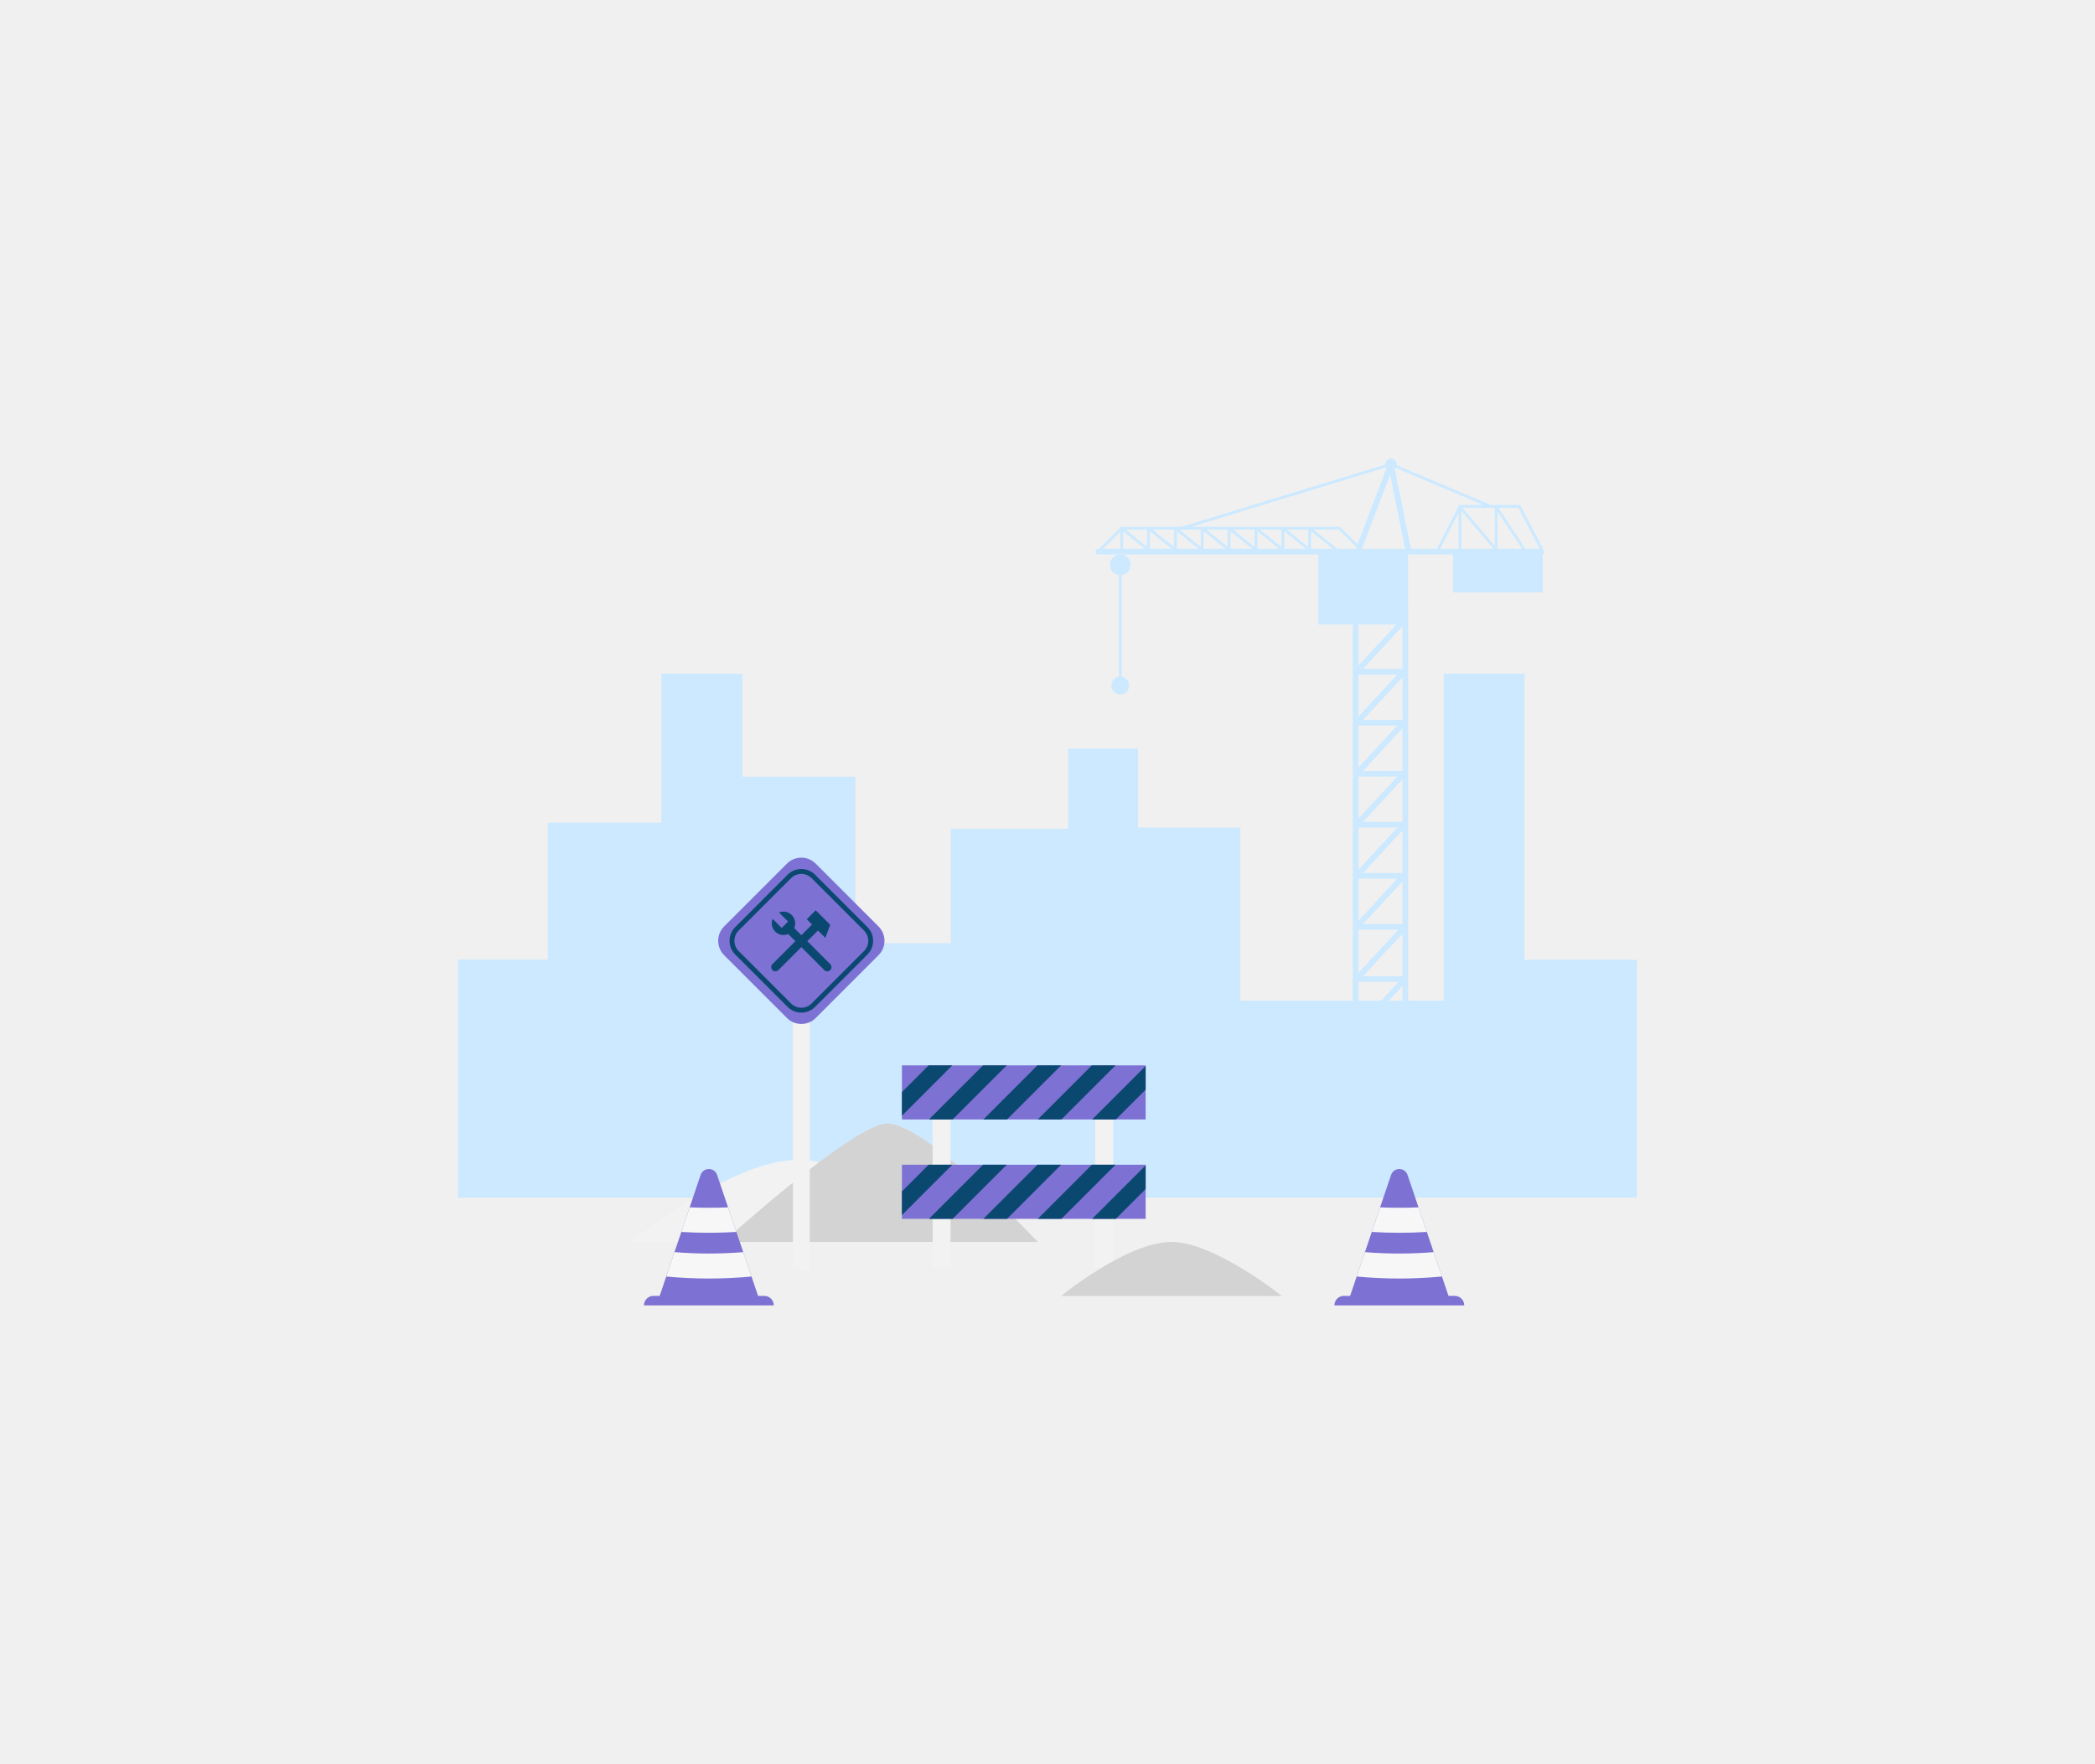
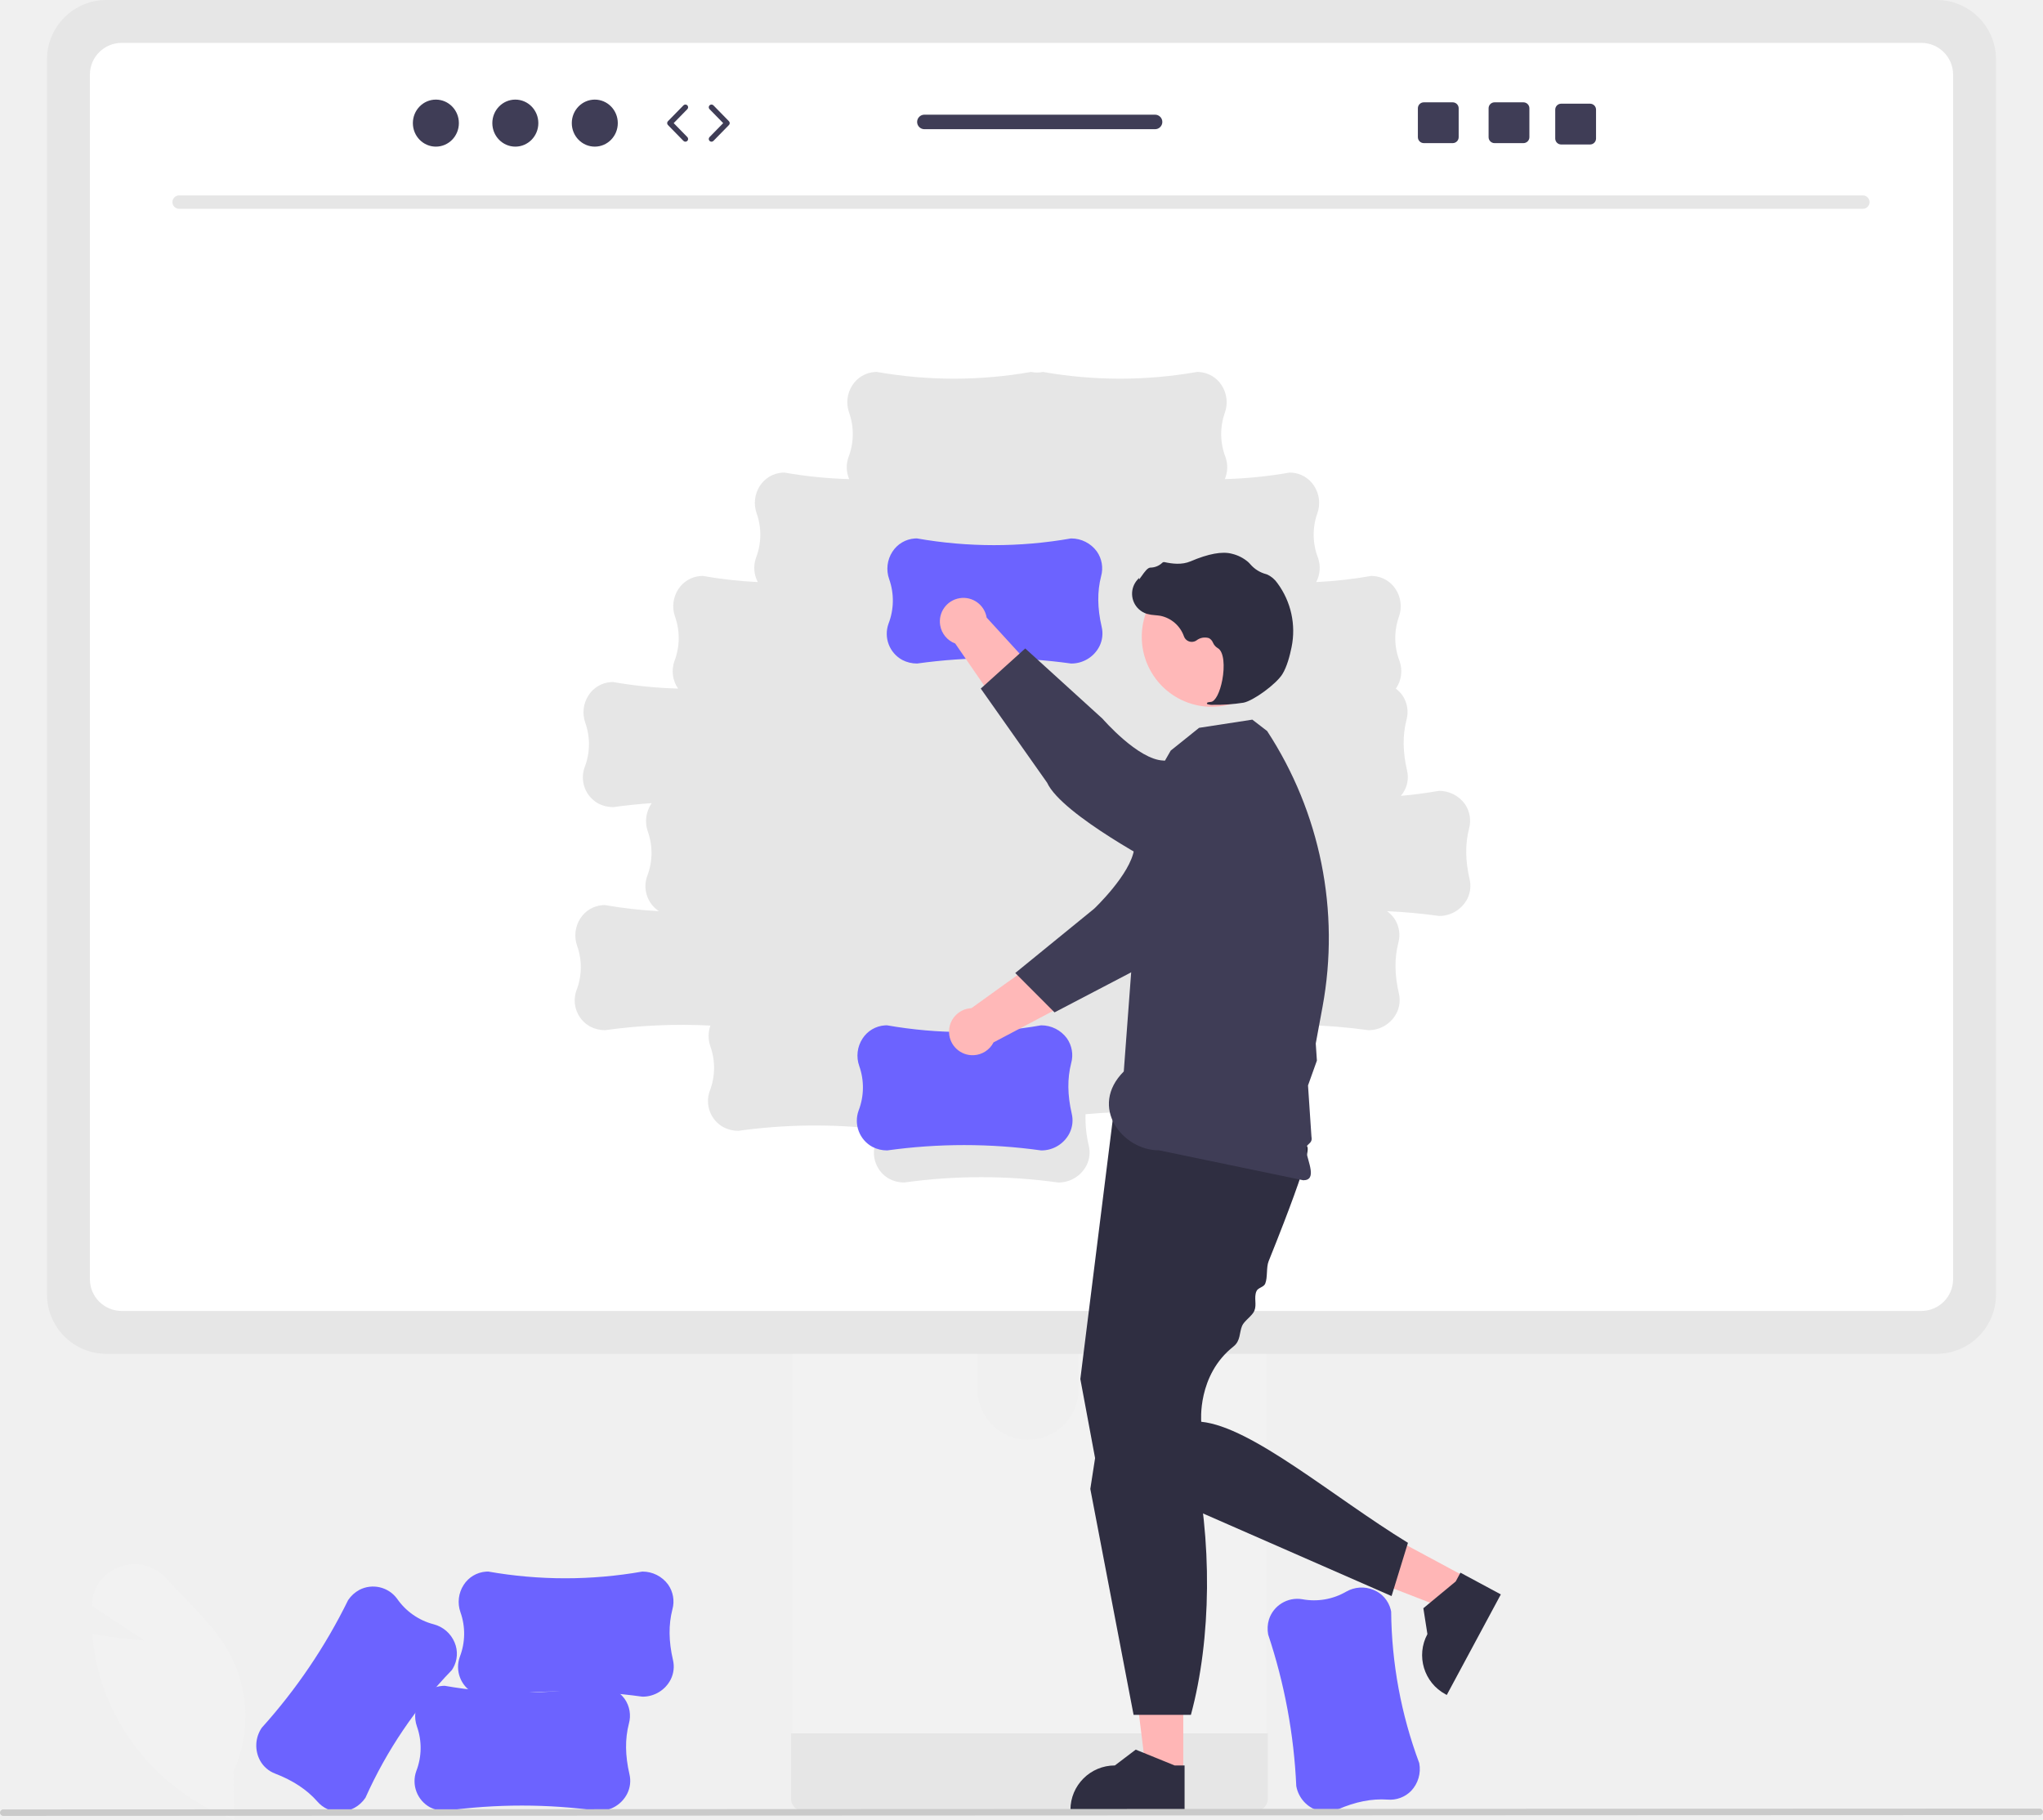
- <svg xmlns="http://www.w3.org/2000/svg" version="1.1" x="0px" y="0px" width="500px" height="421px" viewBox="0 0 500 421" enable-background="new 0 0 500 421" xml:space="preserve">
-   <g id="BACKGROUND">
- </g>
-   <g id="OBJECTS">
- </g>
-   <g id="DESIGNED_BY_FREEPIK">
-     <g>
-       <g>
-         <path fill="#CCE9FF" d="M363.845,229.074v-68.304h-19.303v78.052h-8.475v-94.347h-0.021v-12.15h10.764v9.048h21.41v-9.163     c0.033-0.021,0.066-0.038,0.094-0.063l0.002,0.001c0.053,0,0.107-0.013,0.156-0.038c0.166-0.087,0.229-0.291,0.143-0.456     l-0.119-0.228c-0.016-0.045-0.041-0.083-0.064-0.123l-5.648-10.791h-7.004l-22.463-9.481c0.012-0.072,0.021-0.144,0.021-0.219     c0-0.751-0.607-1.359-1.359-1.359s-1.361,0.608-1.361,1.359c0,0.026,0.008,0.05,0.008,0.076l-48.693,14.848h-14.363l-5.24,5.238     h-0.213c-0.371,0-0.674,0.303-0.674,0.676s0.303,0.676,0.674,0.676h5.25h47.271v16.731h8.225v89.766h-5.451h-21.398v-41.316     h-24.412V178.69H254.94v19.105h-28.025v27.33h-22.771v-39.765h-26.984v-24.591h-8.025h-3.619h-7.656v35.566h-27.135v32.656     h-21.396v56.838h1.355h193.791h11.406h39.893h34.9v-56.757H363.845z M286.597,126.41v4.136l-5.117-4.136H286.597z      M331.778,113.238l3.572,17.735h-10.289l-0.018-0.018L331.778,113.238z M323.593,130.974h-4.42l-5.646-4.563h6.016l4.191,4.193     L323.593,130.974z M268.042,126.778l5.191,4.195h-5.191V126.778z M268.659,126.41h5.119v4.137L268.659,126.41z M274.452,130.974     v-4.195l5.189,4.195H274.452z M275.069,126.41h5.117v4.136L275.069,126.41z M280.862,130.974v-4.195l5.189,4.195H280.862z      M287.271,130.974v-4.195l5.191,4.195H287.271z M287.888,126.41h5.119v4.137L287.888,126.41z M293.681,130.974v-4.195     l5.189,4.195H293.681z M294.298,126.41h5.117v4.137L294.298,126.41z M300.091,130.974v-4.195l5.189,4.195H300.091z      M300.708,126.41h5.117v4.136L300.708,126.41z M306.499,130.974v-4.195l5.191,4.195H306.499z M307.116,126.41h5.119v4.137     L307.116,126.41z M312.909,130.974v-4.195l5.189,4.195H312.909z M356.745,121.187v9.109l-7.719-9.109H356.745z M348.774,121.933     l7.66,9.041h-7.66V121.933z M357.421,130.974v-8.838l5.842,8.838H357.421z M348.101,130.974h-4.387l4.387-8.629V130.974z      M367.497,130.974h-3.426l-6.469-9.787h4.771L367.497,130.974z M354.044,120.512h-5.77l-5.318,10.462h-6.248     c-0.002-0.033,0.006-0.066,0-0.101l-3.838-19.043c0.064-0.055,0.121-0.115,0.172-0.181L354.044,120.512z M330.827,111.531     c0.031,0.05,0.066,0.094,0.104,0.139l-6.934,18.241l-4.176-4.176h-35.576L330.827,111.531z M263.28,130.974l4.088-4.085v4.085     H263.28z M331.466,238.822l3.252-3.514v3.514H331.466z M324.212,173.159h9.281l-9.281,10.024V173.159z M325.31,208.351     l9.408-10.16v10.16H325.31z M325.31,196.156l9.408-10.161v10.161H325.31z M325.31,183.983l9.408-10.161v10.161H325.31z      M334.718,171.81h-9.408l9.408-10.16V171.81z M324.212,185.333h9.281l-9.281,10.023V185.333z M324.212,197.506h9.301     l-9.301,10.046V197.506z M324.212,209.702h9.279l-9.279,10.022V209.702z M334.718,210.364v10.16h-9.408L334.718,210.364z      M334.718,159.637h-9.408l9.408-10.161V159.637z M333.491,160.986l-9.279,10.023v-10.023H333.491z M324.212,221.874h9.559     l-9.559,10.323V221.874z M334.718,222.836v10.161h-9.408L334.718,222.836z M333.267,149.057l-9.055,9.78v-9.78H333.267z      M324.212,234.347h9.557l-4.145,4.476h-5.412V234.347z" />
-         <path fill="#CCE9FF" d="M264.89,134.8c0,1.251,0.932,2.274,2.137,2.441v24.267c-1.012,0.163-1.787,1.033-1.787,2.091     c0,1.174,0.951,2.126,2.125,2.126s2.127-0.952,2.127-2.126c0-1.058-0.777-1.928-1.789-2.091v-24.267     c1.205-0.167,2.139-1.19,2.139-2.441c0-1.367-1.109-2.475-2.477-2.475S264.89,133.433,264.89,134.8z" />
-       </g>
-       <g>
-         <g>
-           <path fill="#F2F2F2" d="M230.718,296.404c0,0-24.529-19.63-40.09-19.63c-16.201,0.001-40.088,19.63-40.088,19.63H230.718z" />
-         </g>
-         <path fill="#D3D3D3" d="M247.675,296.404c0,0-27.604-29.555-36.545-28.194c-8.941,1.362-38.488,28.194-38.488,28.194H247.675z" />
-         <g>
-           <g>
-             <rect x="222.571" y="267.173" fill="#F2F2F2" width="4.281" height="35.279" />
-           </g>
-           <g>
-             <rect x="261.405" y="267.173" fill="#F2F2F2" width="4.283" height="35.279" />
-           </g>
-           <g>
-             <g>
-               <rect x="215.261" y="254.261" fill="#7d71d4" width="58.162" height="12.912" />
-             </g>
-             <g>
-               <polygon fill="#0B4870" points="215.261,266.286 227.286,254.261 221.634,254.261 215.261,260.636       " />
-               <polygon fill="#0B4870" points="234.618,254.261 221.708,267.173 227.356,267.173 240.269,254.261       " />
-               <polygon fill="#0B4870" points="247.603,254.261 234.69,267.173 240.341,267.173 253.253,254.261       " />
-               <polygon fill="#0B4870" points="260.585,254.261 247.675,267.173 253.325,267.173 266.235,254.261       " />
-               <polygon fill="#0B4870" points="273.423,254.409 260.657,267.173 266.308,267.173 273.423,260.06       " />
-             </g>
-           </g>
-           <g>
-             <g>
-               <rect x="215.261" y="277.979" fill="#7d71d4" width="58.162" height="12.911" />
-             </g>
-             <g>
-               <polygon fill="#0B4870" points="215.261,290.004 227.286,277.979 221.634,277.979 215.261,284.354       " />
-               <polygon fill="#0B4870" points="234.618,277.979 221.708,290.891 227.356,290.891 240.269,277.979       " />
-               <polygon fill="#0B4870" points="247.603,277.979 234.69,290.891 240.341,290.891 253.253,277.979       " />
-               <polygon fill="#0B4870" points="260.585,277.979 247.675,290.891 253.325,290.891 266.235,277.979       " />
-               <polygon fill="#0B4870" points="273.423,278.127 260.657,290.891 266.308,290.891 273.423,283.777       " />
-             </g>
-           </g>
-         </g>
-         <g>
-           <path fill="#D3D3D3" d="M305.938,309.303c0,0-16.119-12.898-26.344-12.898c-10.646,0.001-26.342,12.898-26.342,12.898H305.938z" />
-         </g>
-         <g>
-           <path fill="#7d71d4" d="M167.212,280.419l-9.877,29.172c0,2.23,23.693,2.263,23.691,0l-9.879-29.172      C170.511,278.537,167.851,278.537,167.212,280.419z" />
-           <path fill="#F7F7F7" d="M164.595,288.149l-1.988,5.869c4.387,0.268,8.76,0.268,13.146,0l-1.988-5.869      C170.706,288.287,167.653,288.287,164.595,288.149z" />
-           <path fill="#F7F7F7" d="M160.974,298.839l-1.969,5.818c6.803,0.642,13.549,0.642,20.35,0l-1.969-5.818      C171.901,299.282,166.458,299.282,160.974,298.839z" />
-           <path fill="#7d71d4" d="M184.677,311.548h-30.992l0,0c0-1.256,1.018-2.274,2.275-2.274h26.441      C183.657,309.273,184.677,310.292,184.677,311.548L184.677,311.548z" />
-         </g>
-         <g>
-           <path fill="#7d71d4" d="M331.997,280.419l-9.879,29.172c0.002,2.23,23.693,2.263,23.691,0l-9.877-29.172      C335.296,278.537,332.634,278.537,331.997,280.419z" />
-           <path fill="#F7F7F7" d="M329.378,288.149l-1.986,5.869c4.387,0.268,8.76,0.268,13.145,0l-1.986-5.869      C335.491,288.287,332.438,288.287,329.378,288.149z" />
-           <path fill="#F7F7F7" d="M325.759,298.839l-1.969,5.818c6.801,0.642,13.549,0.642,20.35,0l-1.969-5.818      C336.687,299.282,331.243,299.282,325.759,298.839z" />
-           <path fill="#7d71d4" d="M349.46,311.548h-30.99l0,0c0-1.256,1.018-2.274,2.275-2.274h26.441      C348.442,309.273,349.46,310.292,349.46,311.548L349.46,311.548z" />
-         </g>
-         <rect x="189.241" y="239.814" fill="#F2F2F2" width="4.018" height="63.039" />
-         <g>
-           <path fill="#7d71d4" d="M172.825,227.964c-1.893-1.894-1.893-4.965,0-6.857l14.996-14.995c1.893-1.894,4.965-1.894,6.857,0      l14.994,14.995c1.895,1.893,1.895,4.964,0,6.857l-14.994,14.995c-1.893,1.894-4.965,1.894-6.857,0L172.825,227.964z" />
-           <g>
-             <path fill="#0B4870" d="M191.251,241.671c-1.236,0-2.398-0.481-3.273-1.355l-12.508-12.51c-1.805-1.803-1.805-4.739,0-6.542       l12.508-12.509c0.875-0.874,2.037-1.355,3.271-1.355c1.236,0,2.398,0.481,3.271,1.355l12.51,12.509       c0.873,0.874,1.355,2.035,1.355,3.271s-0.482,2.397-1.355,3.271l-12.51,12.51C193.647,241.189,192.485,241.671,191.251,241.671       z M191.249,208.563c-0.924,0-1.793,0.36-2.449,1.015l-12.508,12.508c-1.35,1.351-1.35,3.548,0,4.897l12.508,12.509       c0.656,0.654,1.525,1.015,2.451,1.015c0.924,0,1.795-0.36,2.447-1.015l12.508-12.509c0.654-0.653,1.016-1.523,1.016-2.448       s-0.361-1.795-1.016-2.448l-12.508-12.509C193.044,208.924,192.175,208.563,191.249,208.563z" />
-           </g>
-           <g>
-             <g>
-               <path fill="#0B4870" d="M185.013,222.339c-0.822-0.821-1.025-2.026-0.609-3.037l2.16,2.161l1.527-1.526l-2.162-2.162        c1.012-0.414,2.217-0.211,3.037,0.611c0.842,0.84,1.033,2.084,0.58,3.109l8.607,8.606c0.391,0.393,0.391,1.03,0,1.423l0,0        c-0.395,0.393-1.031,0.393-1.424,0l-8.607-8.606C187.097,223.372,185.854,223.18,185.013,222.339z" />
-             </g>
-             <g>
-               <g>
-                 <path fill="#0B4870" d="M184.349,231.524L184.349,231.524c-0.393-0.393-0.393-1.029,0-1.423l10.594-10.594l1.422,1.422         l-10.594,10.595C185.378,231.917,184.741,231.917,184.349,231.524z" />
-               </g>
-               <g>
-                 <polygon fill="#0B4870" points="196.976,223.824 192.54,219.388 194.679,217.251 198.149,220.723        " />
-               </g>
-             </g>
-           </g>
-         </g>
-       </g>
-     </g>
+ <svg xmlns="http://www.w3.org/2000/svg" width="751.119" height="669.03" viewBox="0 0 751.119 669.03">
+   <path d="M86.152,669.03l-.654-.243c-22.143-8.352-39.491-26.021-47.436-48.313-2.153-6.195-3.516-12.637-4.059-19.173l-.053-.624,.616,.11c7.354,1.32,15.073,2.049,18.513,2.334l-19.296-12.769,.035-.663c.3-6.234,4.363-11.657,10.261-13.698,5.954-2.199,12.647-.554,16.904,4.154,1.918,2.082,3.947,4.178,5.908,6.205,6.74,6.965,13.709,14.168,18.116,22.671,6.627,13.101,6.987,28.494,.979,41.891l.168,18.118Z" fill="#f2f2f2" />
+   <path d="M476.589,656.657l-.008-.069c-.853-18.939-4.328-37.668-10.326-55.652l-.006-.03c-.35-1.847-.248-3.751,.296-5.55,1.675-5.157,6.87-8.314,12.219-7.426,5.525,1.038,11.24,.062,16.108-2.75,3.092-1.793,6.843-2.042,10.144-.671,3.113,1.269,5.441,3.936,6.278,7.191,.065,.256,.123,.515,.172,.778,.176,19.028,3.671,37.879,10.328,55.705l.004,.023c.696,3.681-.415,7.473-2.988,10.196-2.274,2.308-5.461,3.479-8.689,3.192-5.794-.395-11.754,.78-18.218,3.595-2.258,1.005-4.797,1.183-7.174,.504-4.203-1.232-7.352-4.727-8.141-9.035Z" fill="#6c63ff" />
+   <path d="M291.366,396.5v248.7h174.231v-248.7c.006-3.672-2.384-6.918-5.893-8.002-.805-.266-1.649-.397-2.498-.388h-157.426c-4.638-.009-8.405,3.744-8.414,8.382v.008Zm67.995,85.454c.095-10.272,8.498-18.523,18.77-18.428,10.139,.093,18.335,8.289,18.428,18.428v28.857c-.049,10.272-8.415,18.56-18.687,18.511-10.203-.048-18.463-8.308-18.511-18.511v-28.857Z" fill="#f2f2f2" />
+   <path d="M290.833,637.246v23.983c.008,2.585,2.095,4.683,4.68,4.704h165.938c2.589-.013,4.681-2.115,4.68-4.704v-23.983h-175.298Z" fill="#e6e6e6" />
+   <path d="M17.277,21.8V475.892c.01,12.049,9.775,21.815,21.824,21.824H712.018c12.049-.009,21.815-9.775,21.824-21.824V21.8c-.029-12.037-9.787-21.785-21.824-21.8H39.101c-12.037,.015-21.796,9.763-21.824,21.8Z" fill="#e6e6e6" />
+   <path d="M706.404,15.762H44.715c-6.445,.014-11.663,5.243-11.664,11.688V470.29c.011,6.437,5.227,11.653,11.664,11.664H706.404c6.437-.011,11.653-5.227,11.664-11.664V27.45c-.001-6.445-5.218-11.674-11.664-11.688Zm-166.914,314.618c-1.978,3.907-5.989,6.366-10.368,6.356l-.069-.005c-6.343-.884-12.71-1.466-19.1-1.748,.992,.711,1.865,1.574,2.587,2.558,1.855,2.657,2.425,6.004,1.554,9.125-1.445,5.625-1.377,11.699,.211,18.568,.576,2.403,.288,4.933-.813,7.145-1.978,3.907-5.989,6.366-10.368,6.356l-.069-.005c-15.149-2.11-30.486-2.519-45.725-1.218-.06,.384-.136,.769-.235,1.154-1.445,5.625-1.377,11.699,.211,18.568,.576,2.403,.288,4.933-.813,7.145-1.978,3.907-5.989,6.366-10.368,6.356l-.069-.005c-15.558-2.166-31.313-2.537-46.955-1.106-.119,3.906,.287,7.811,1.206,11.61,.576,2.403,.288,4.933-.813,7.145-1.978,3.907-5.989,6.366-10.368,6.356l-.069-.005c-18.776-2.616-37.825-2.616-56.602,0h-.03c-1.88,.007-3.734-.44-5.403-1.304-4.765-2.588-6.921-8.271-5.072-13.368,.567-1.605,.989-3.257,1.26-4.938-17.208-1.983-34.597-1.779-51.754,.609h-.03c-1.88,.007-3.734-.44-5.403-1.304-4.765-2.588-6.921-8.271-5.072-13.368,2.029-5.243,2.112-11.04,.234-16.339-.885-2.485-.885-5.199-.001-7.684-12.934-.659-25.901-.091-38.728,1.695h-.03c-1.88,.007-3.734-.44-5.403-1.304-4.765-2.588-6.921-8.271-5.072-13.368,2.029-5.243,2.112-11.04,.234-16.339-1.199-3.367-.759-7.101,1.19-10.096,1.815-2.829,4.862-4.632,8.216-4.861,.264-.018,.528-.027,.796-.027,6.572,1.149,13.207,1.898,19.869,2.245-4.25-2.793-6.031-8.137-4.306-12.921,2.029-5.243,2.112-11.04,.234-16.339-1.199-3.367-.759-7.101,1.19-10.096,.084-.129,.183-.244,.271-.368-4.741,.327-9.471,.819-14.19,1.476h-.03c-1.88,.007-3.734-.44-5.403-1.304-4.765-2.588-6.921-8.271-5.072-13.368,2.029-5.243,2.112-11.04,.234-16.339-1.199-3.367-.759-7.101,1.19-10.096,1.815-2.829,4.862-4.632,8.216-4.861,.264-.018,.528-.027,.796-.027,7.902,1.383,15.895,2.188,23.914,2.407-2.046-2.949-2.548-6.701-1.35-10.084,2.029-5.243,2.112-11.04,.234-16.339-1.199-3.367-.759-7.101,1.19-10.096,1.815-2.829,4.862-4.632,8.216-4.861,.264-.018,.528-.027,.796-.027,6.687,1.169,13.44,1.925,20.22,2.264-1.457-2.758-1.695-5.999-.656-8.94,2.029-5.243,2.112-11.04,.234-16.339-1.199-3.367-.759-7.101,1.19-10.096,1.815-2.829,4.862-4.632,8.216-4.861,.264-.018,.528-.027,.796-.027,7.869,1.377,15.827,2.181,23.812,2.404-1.087-2.568-1.176-5.45-.248-8.081,2.029-5.243,2.112-11.04,.234-16.339-1.199-3.367-.759-7.101,1.19-10.096,1.815-2.829,4.862-4.632,8.216-4.861,.264-.018,.528-.027,.796-.027,18.741,3.299,37.913,3.301,56.654,.007h.023c1.446,.298,2.938,.298,4.385,0h.023c18.741,3.294,37.914,3.291,56.654-.007,.268,0,.532,.009,.796,.027,3.353,.229,6.401,2.032,8.216,4.861,1.95,2.996,2.39,6.729,1.19,10.096-1.878,5.299-1.794,11.096,.234,16.339,.927,2.63,.839,5.512-.248,8.081,7.985-.223,15.943-1.027,23.812-2.404,.268,0,.532,.009,.796,.027,3.353,.229,6.401,2.032,8.216,4.861,1.95,2.996,2.39,6.729,1.19,10.096-1.878,5.299-1.794,11.096,.234,16.339,1.038,2.941,.8,6.182-.656,8.94,6.78-.338,13.533-1.094,20.22-2.264,.268,0,.532,.009,.796,.027,3.353,.229,6.401,2.032,8.216,4.861,1.95,2.996,2.39,6.729,1.19,10.096-1.878,5.299-1.794,11.096,.234,16.339,1.201,3.391,.693,7.154-1.365,10.106,.893,.674,1.683,1.475,2.345,2.376,1.855,2.657,2.425,6.004,1.554,9.125-1.445,5.625-1.377,11.699,.211,18.568,.576,2.403,.288,4.933-.813,7.145-.403,.788-.894,1.527-1.463,2.204,4.681-.411,9.351-1.025,14.008-1.841h.023c3.746-.013,7.272,1.771,9.479,4.798,1.855,2.657,2.425,6.004,1.554,9.125-1.445,5.625-1.377,11.699,.211,18.568,.576,2.403,.288,4.933-.813,7.145Z" fill="#fff" />
+   <path d="M684.942,76.765H65.802c-1.36-.03-2.438-1.157-2.408-2.516,.029-1.318,1.09-2.379,2.408-2.408H684.942c1.36,.03,2.438,1.157,2.408,2.516-.029,1.318-1.09,2.379-2.408,2.408Z" fill="#e6e6e6" />
+   <path d="M382.852,422.94l-.069-.005c-18.776-2.616-37.825-2.616-56.602,0h-.03c-1.88,.007-3.734-.44-5.403-1.304-4.765-2.588-6.921-8.271-5.072-13.368,2.029-5.243,2.112-11.04,.234-16.339-1.199-3.367-.759-7.101,1.19-10.096,1.815-2.829,4.862-4.632,8.216-4.861,.264-.018,.528-.027,.796-.027,18.741,3.299,37.913,3.301,56.654,.007h.023c3.746-.013,7.272,1.771,9.479,4.798,1.855,2.657,2.425,6.004,1.554,9.125-1.445,5.625-1.377,11.699,.211,18.568,.576,2.403,.288,4.933-.813,7.145-1.978,3.907-5.989,6.366-10.368,6.356Z" fill="#6c63ff" />
+   <path d="M440.595,324.893l-15.106-12.5c-11.328,5.937-28.564,29.642-28.564,29.642l-39.764,28.599c-4.775,.227-8.462,4.283-8.235,9.058s4.283,8.462,9.058,8.235c3.099-.148,5.882-1.942,7.295-4.705l54.028-28.55,21.288-29.779Z" fill="#ffb8b8" />
+   <path d="M466.08,277.317h0c8.719,7.384,9.801,20.437,2.417,29.156-.827,.977-1.744,1.875-2.737,2.683l-9.606,7.809s-23.961,34.493-36.433,38.495l-32.019,16.728-14.438-14.475,29.019-23.649s13.347-12.624,14.683-21.866c.818-5.66,10.397-21.076,19.998-32.511,7.369-8.693,20.389-9.766,29.082-2.397l.033,.028Z" fill="#3f3d56" />
+   <polygon points="435.037 651.672 421.39 651.671 414.898 599.031 435.04 599.032 435.037 651.672" fill="#ffb6b6" />
+   <path d="M435.517,665.908l-41.967-.002v-.531c.001-9.021,7.314-16.334,16.335-16.334h.001l7.666-5.816,14.303,5.817,3.663,0-.001,16.866Z" fill="#2f2e41" />
+   <polygon points="539.021 579.842 532.558 591.861 483.12 572.653 492.659 554.913 539.021 579.842" fill="#ffb6b6" />
+   <path d="M551.788,586.16l-19.874,36.963-.467-.251c-7.945-4.272-10.923-14.176-6.652-22.122l0-.001-1.492-9.506,11.896-9.843,1.735-3.227,14.855,7.987Z" fill="#2f2e41" />
+   <path d="M409.235,410.61l-12.045,96.36,6.022,32.306,108.405,47.492,6.022-19.573c-27.71-16.956-57.331-42.617-75.995-44.503,0,0-1.548-17.1,11.823-27.654,2.698-2.129,2.107-5.01,3.198-7.621,.75-1.796,3.735-3.666,4.499-5.508,.991-2.387-.235-4.759,.761-7.185,.56-1.364,2.683-1.45,3.239-2.815,.949-2.329,.328-5.934,1.253-8.235,1.977-4.916,3.877-9.723,5.612-14.23,5.401-14.028,9.202-25.142,8.722-27.542-1.506-7.528-71.517-11.292-71.517-11.292Z" fill="#2f2e41" />
+   <path d="M407.16,506.691l-6.301,40.693,15.904,83.046h21.079c7.573-27.904,7.963-64.578,.753-95.607l-31.434-28.133Z" fill="#2f2e41" />
+   <path d="M420.703,292.878l9.717-16.932,10.433-8.37,19.573-3.011,5.438,4.181h0c19.57,29.91,26.868,66.209,20.378,101.358l-1.528,8.274-.97,5.252,.42,6.278-3.266,9.139,.449,6.692,.24,3.574,.241,3.587,.336,5.007c.602,2.858-2.429,2.481-2,5,.753,4.424,4.128,10.979-1,11l-53-11c-13.464,.055-26-16-13-29l7.538-101.03Z" fill="#3f3d56" />
+   <circle cx="445.511" cy="234.112" r="25.737" fill="#ffb8b8" />
+   <path d="M445.947,259.117c3.766,.059,7.53-.204,11.251-.786,3.688-.75,11.939-6.796,14.239-10.435h0c1.709-2.703,2.802-6.925,3.418-9.99,1.677-8.203-.202-16.732-5.171-23.47-.944-1.394-2.248-2.506-3.773-3.22-.135-.053-.274-.1-.415-.14-2.222-.585-4.218-1.82-5.733-3.547-.294-.349-.612-.677-.953-.981-1.712-1.445-3.741-2.464-5.923-2.974-3.521-.942-8.616-.007-15.144,2.783-3.28,1.402-6.866,.894-9.625,.296-.315-.061-.638,.05-.85,.291-1.174,1.102-2.721,1.719-4.332,1.727-.986,.043-2.021,1.409-3.272,3.19-.284,.404-.615,.876-.854,1.163l-.032-.551-.558,.615c-2.87,3.163-2.632,8.054,.531,10.924,.85,.771,1.861,1.344,2.96,1.676,.992,.264,2.008,.426,3.033,.483,.621,.056,1.263,.114,1.878,.22,4.018,.823,7.308,3.696,8.665,7.567,.568,1.585,2.314,2.41,3.9,1.841,.249-.089,.485-.211,.703-.361,1.301-1.013,3.016-1.326,4.591-.836,.671,.373,1.192,.965,1.478,1.677,.347,.793,.923,1.465,1.654,1.93,2.499,1.289,2.672,6.997,1.774,11.756-.865,4.587-2.576,7.905-4.159,8.069-1.219,.126-1.359,.213-1.447,.428l-.079,.193,.137,.181c.673,.244,1.391,.34,2.105,.281Z" fill="#2f2e41" />
+   <path d="M393.852,243.94l-.069-.005c-18.776-2.616-37.825-2.616-56.602,0h-.03c-1.88,.007-3.734-.44-5.403-1.304-4.765-2.588-6.921-8.271-5.072-13.368,2.029-5.243,2.112-11.04,.234-16.339-1.199-3.367-.759-7.101,1.19-10.096,1.815-2.829,4.862-4.632,8.216-4.861,.264-.018,.528-.027,.796-.027,18.741,3.299,37.913,3.301,56.654,.007h.023c3.746-.013,7.272,1.771,9.479,4.798,1.855,2.657,2.425,6.004,1.554,9.125-1.445,5.625-1.377,11.699,.211,18.568,.576,2.403,.288,4.933-.813,7.145-1.978,3.907-5.989,6.366-10.368,6.356Z" fill="#6c63ff" />
+   <path d="M417.919,304.556l10.65-16.463c-7.22-10.556-32.777-24.905-32.777-24.905l-33.05-36.149c-.784-4.716-5.243-7.904-9.959-7.12-4.716,.784-7.904,5.243-7.12,9.959,.509,3.061,2.616,5.615,5.525,6.695l34.668,50.321,32.062,17.662Z" fill="#ffb8b8" />
+   <path d="M468.148,324.307h0c-6.314,9.522-19.152,12.122-28.673,5.807-1.067-.708-2.066-1.513-2.984-2.405l-8.878-8.628s-37.215-19.432-42.647-31.351l-24.384-34.587,16.35-14.749,28.419,25.834s13.084,15.13,22.418,15.377c5.716,.151,22.147,7.863,34.625,16.062,9.494,6.303,12.082,19.108,5.779,28.603l-.024,.036Z" fill="#3f3d56" />
+   <path d="M220.238,665.759l-.069-.005c-18.776-2.616-37.825-2.616-56.602,0h-.03c-1.88,.007-3.734-.44-5.403-1.304-4.765-2.588-6.921-8.271-5.072-13.368,2.029-5.243,2.112-11.04,.234-16.339-1.199-3.367-.759-7.101,1.19-10.096,1.815-2.829,4.862-4.632,8.216-4.861,.264-.018,.528-.027,.796-.027,18.741,3.299,37.913,3.301,56.654,.007h.023c3.746-.013,7.272,1.771,9.479,4.798,1.855,2.657,2.425,6.004,1.554,9.125-1.445,5.625-1.377,11.699,.211,18.568,.576,2.403,.288,4.933-.813,7.145-1.978,3.907-5.989,6.366-10.368,6.356Z" fill="#6c63ff" />
+   <path d="M236.238,623.759l-.069-.005c-18.776-2.616-37.825-2.616-56.602,0h-.03c-1.88,.007-3.734-.44-5.403-1.304-4.765-2.588-6.921-8.271-5.072-13.368,2.029-5.243,2.112-11.04,.234-16.339-1.199-3.367-.759-7.101,1.19-10.096,1.815-2.829,4.862-4.632,8.216-4.861,.264-.018,.528-.027,.796-.027,18.741,3.299,37.913,3.301,56.654,.007h.023c3.746-.013,7.272,1.771,9.479,4.798,1.855,2.657,2.425,6.004,1.554,9.125-1.445,5.625-1.377,11.699,.211,18.568,.576,2.403,.288,4.933-.813,7.145-1.978,3.907-5.989,6.366-10.368,6.356Z" fill="#6c63ff" />
+   <path d="M96.225,635.208l.043-.055c12.688-14.086,23.361-29.864,31.715-46.882l.017-.025c1.047-1.561,2.457-2.846,4.107-3.745,4.813-2.497,10.729-1.098,13.915,3.289,3.206,4.618,7.961,7.935,13.402,9.349,3.461,.893,6.307,3.35,7.695,6.643,1.326,3.089,1.112,6.623-.577,9.529-.133,.228-.274,.453-.424,.674-13.233,13.674-23.978,29.553-31.751,46.921l-.013,.019c-2.088,3.11-5.542,5.031-9.285,5.163-3.24,.047-6.332-1.356-8.429-3.826-3.849-4.349-8.918-7.696-15.498-10.23-2.313-.87-4.247-2.525-5.462-4.677-2.128-3.827-1.917-8.528,.545-12.149Z" fill="#6c63ff" />
+   <path d="M749.934,667.284l-748.75,.307c-.658-.003-1.188-.539-1.184-1.197,.003-.653,.532-1.181,1.184-1.184l748.75-.307c.658,.003,1.188,.539,1.184,1.197-.003,.653-.532,1.181-1.184,1.184Z" fill="#cacaca" />
+   <g>
+     <ellipse cx="160.251" cy="45.263" rx="8.457" ry="8.645" fill="#3f3d56" />
+     <ellipse cx="189.465" cy="45.263" rx="8.457" ry="8.645" fill="#3f3d56" />
+     <ellipse cx="218.679" cy="45.263" rx="8.457" ry="8.645" fill="#3f3d56" />
+     <path d="M251.99,52.096c-.26,0-.519-.101-.715-.301l-5.706-5.833c-.38-.389-.38-1.01,0-1.398l5.706-5.833c.387-.395,1.021-.401,1.414-.016,.395,.386,.402,1.02,.016,1.414l-5.022,5.133,5.022,5.134c.386,.395,.379,1.028-.016,1.414-.194,.19-.447,.285-.699,.285Z" fill="#3f3d56" />
+     <path d="M261.579,52.096c-.252,0-.505-.095-.699-.285-.395-.386-.402-1.019-.016-1.414l5.021-5.134-5.021-5.133c-.386-.395-.379-1.028,.016-1.414,.394-.387,1.028-.379,1.414,.016l5.706,5.833c.38,.389,.38,1.01,0,1.398l-5.706,5.833c-.196,.2-.455,.301-.715,.301Z" fill="#3f3d56" />
+     <path d="M560.089,37.619h-10.61c-1.21,0-2.19,.98-2.19,2.19v10.62c0,1.21,.98,2.19,2.19,2.19h10.61c1.21,0,2.2-.98,2.2-2.19v-10.62c0-1.21-.99-2.19-2.2-2.19Z" fill="#3f3d56" />
+     <path d="M534.089,37.619h-10.61c-1.21,0-2.19,.98-2.19,2.19v10.62c0,1.21,.98,2.19,2.19,2.19h10.61c1.21,0,2.2-.98,2.2-2.19v-10.62c0-1.21-.99-2.19-2.2-2.19Z" fill="#3f3d56" />
+     <path d="M584.589,38.119h-10.61c-1.21,0-2.19,.98-2.19,2.19v10.62c0,1.21,.98,2.19,2.19,2.19h10.61c1.21,0,2.2-.98,2.2-2.19v-10.62c0-1.21-.99-2.19-2.2-2.19Z" fill="#3f3d56" />
+     <path d="M424.667,42.159h-84.81c-1.48,0-2.67,1.2-2.67,2.67s1.19,2.67,2.67,2.67h84.81c1.47,0,2.67-1.2,2.67-2.67s-1.2-2.67-2.67-2.67Z" fill="#3f3d56" />
  </g>
</svg>
